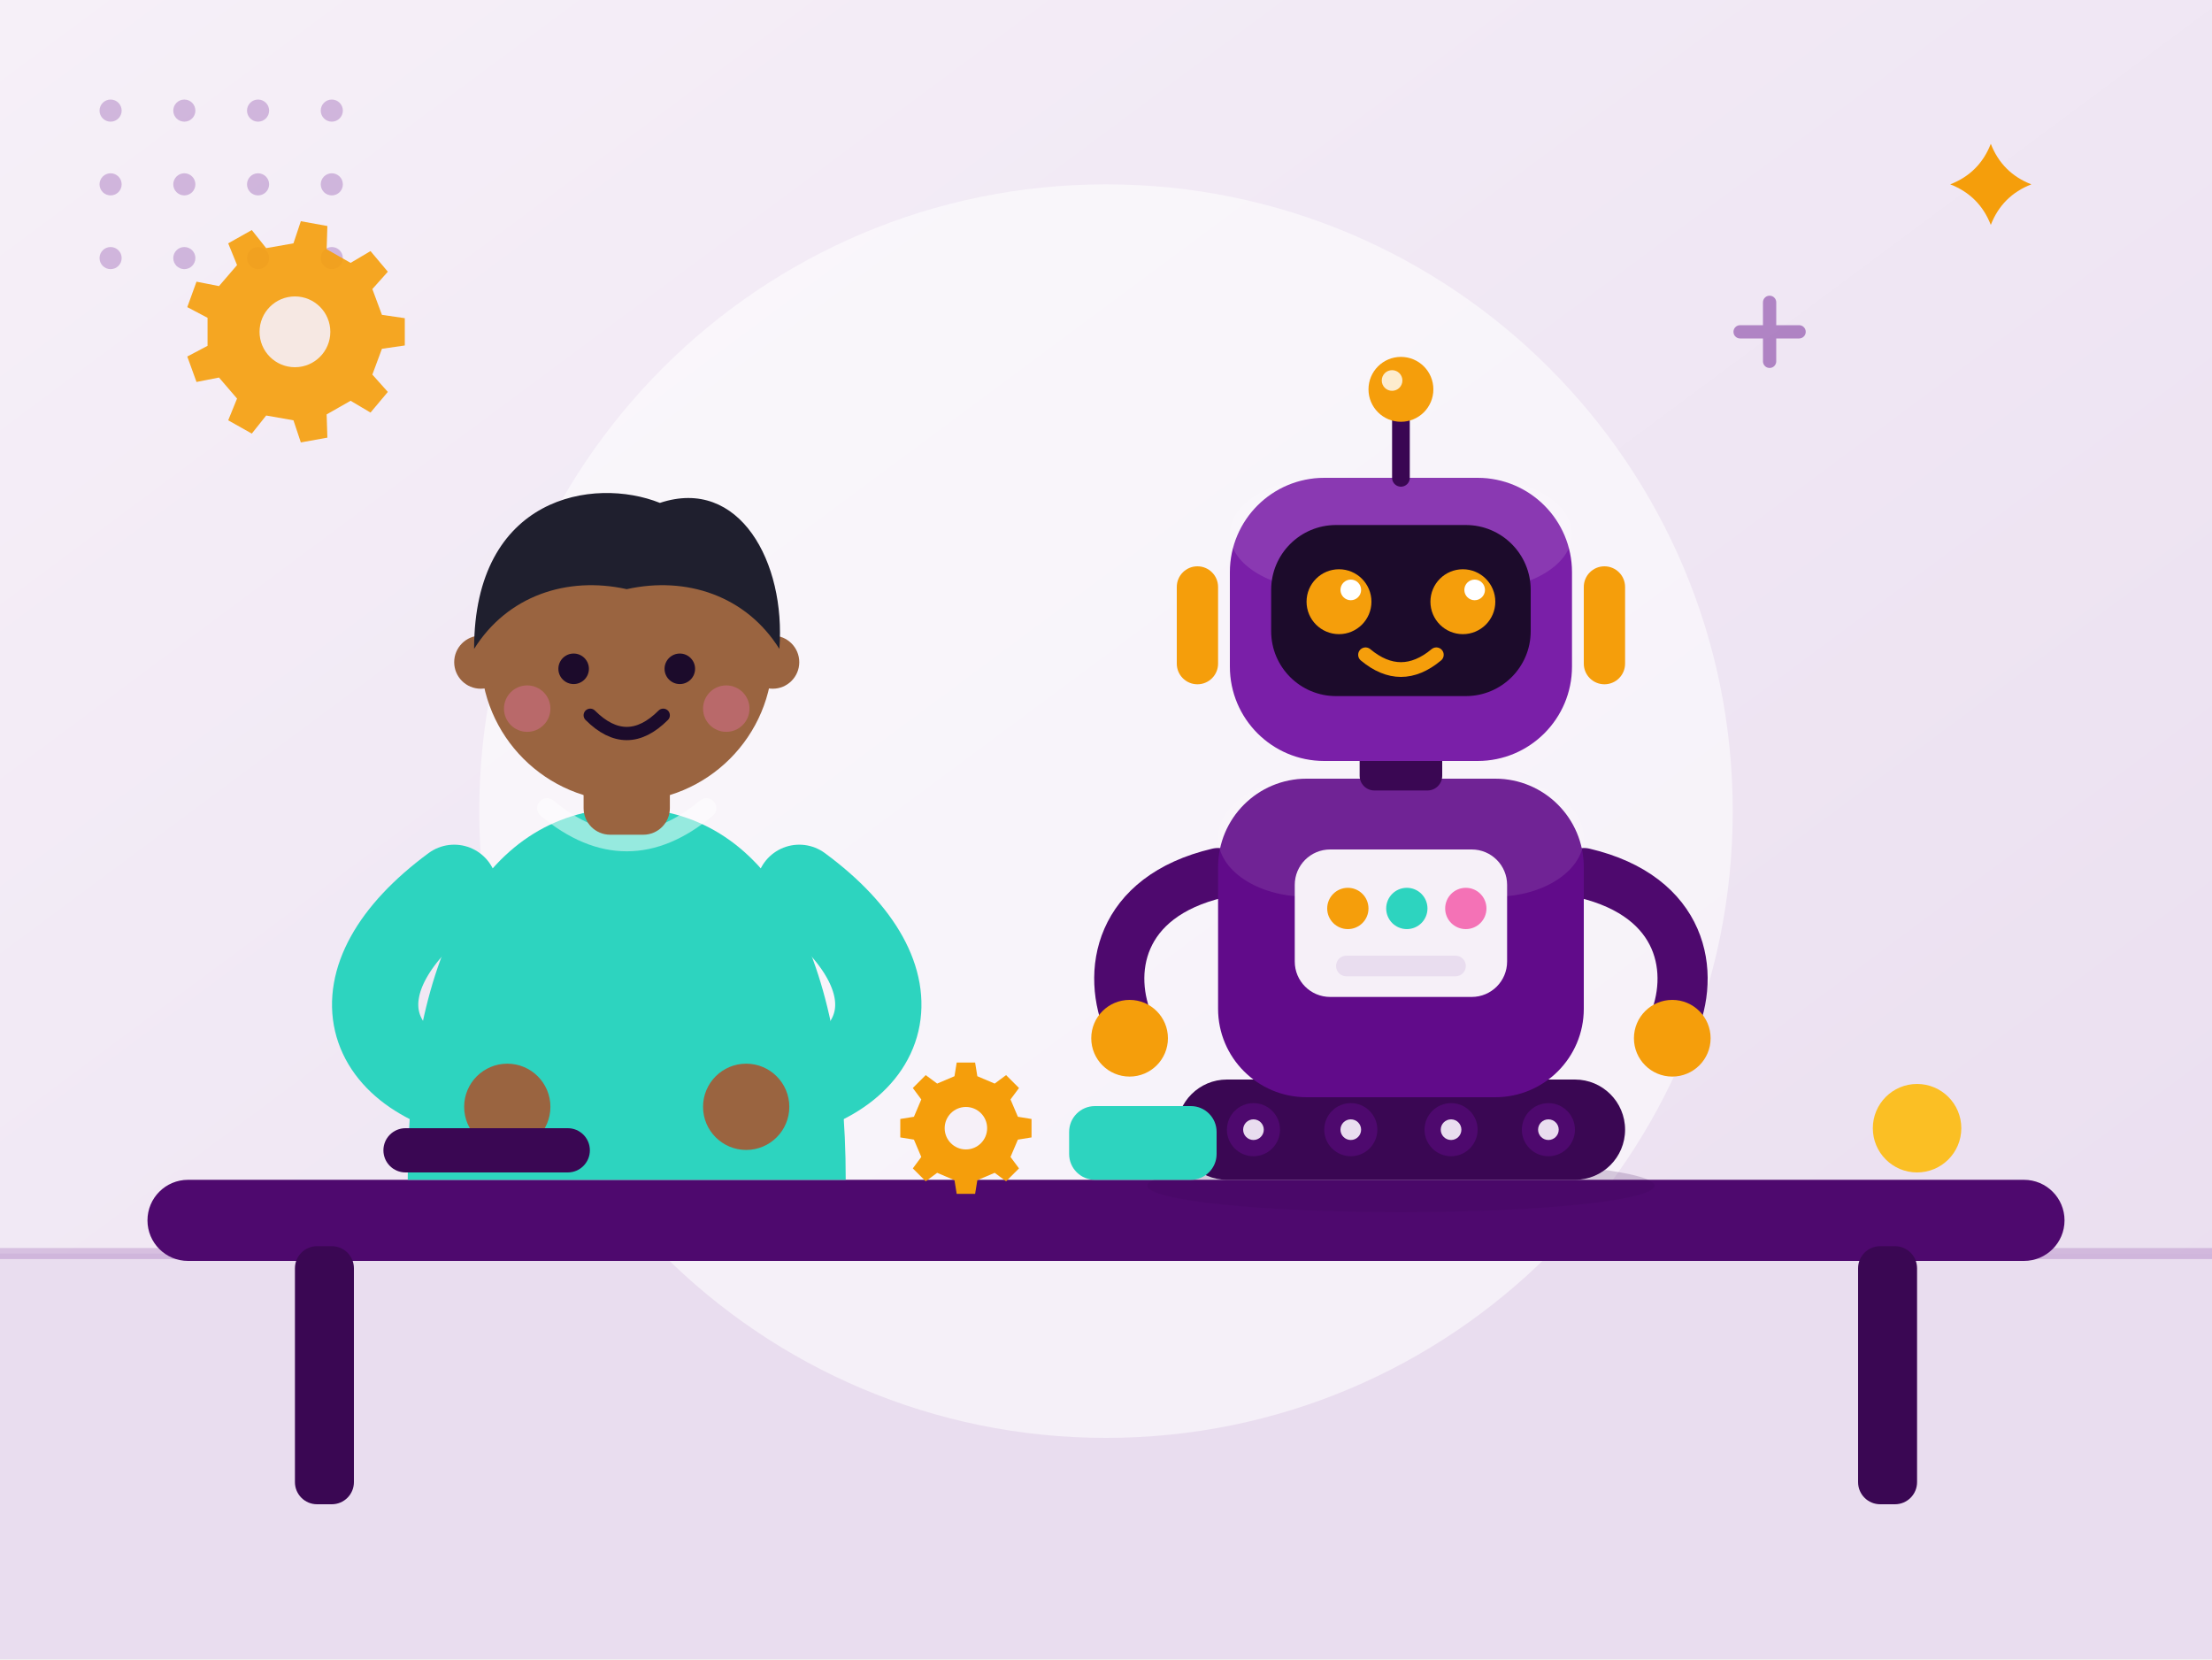
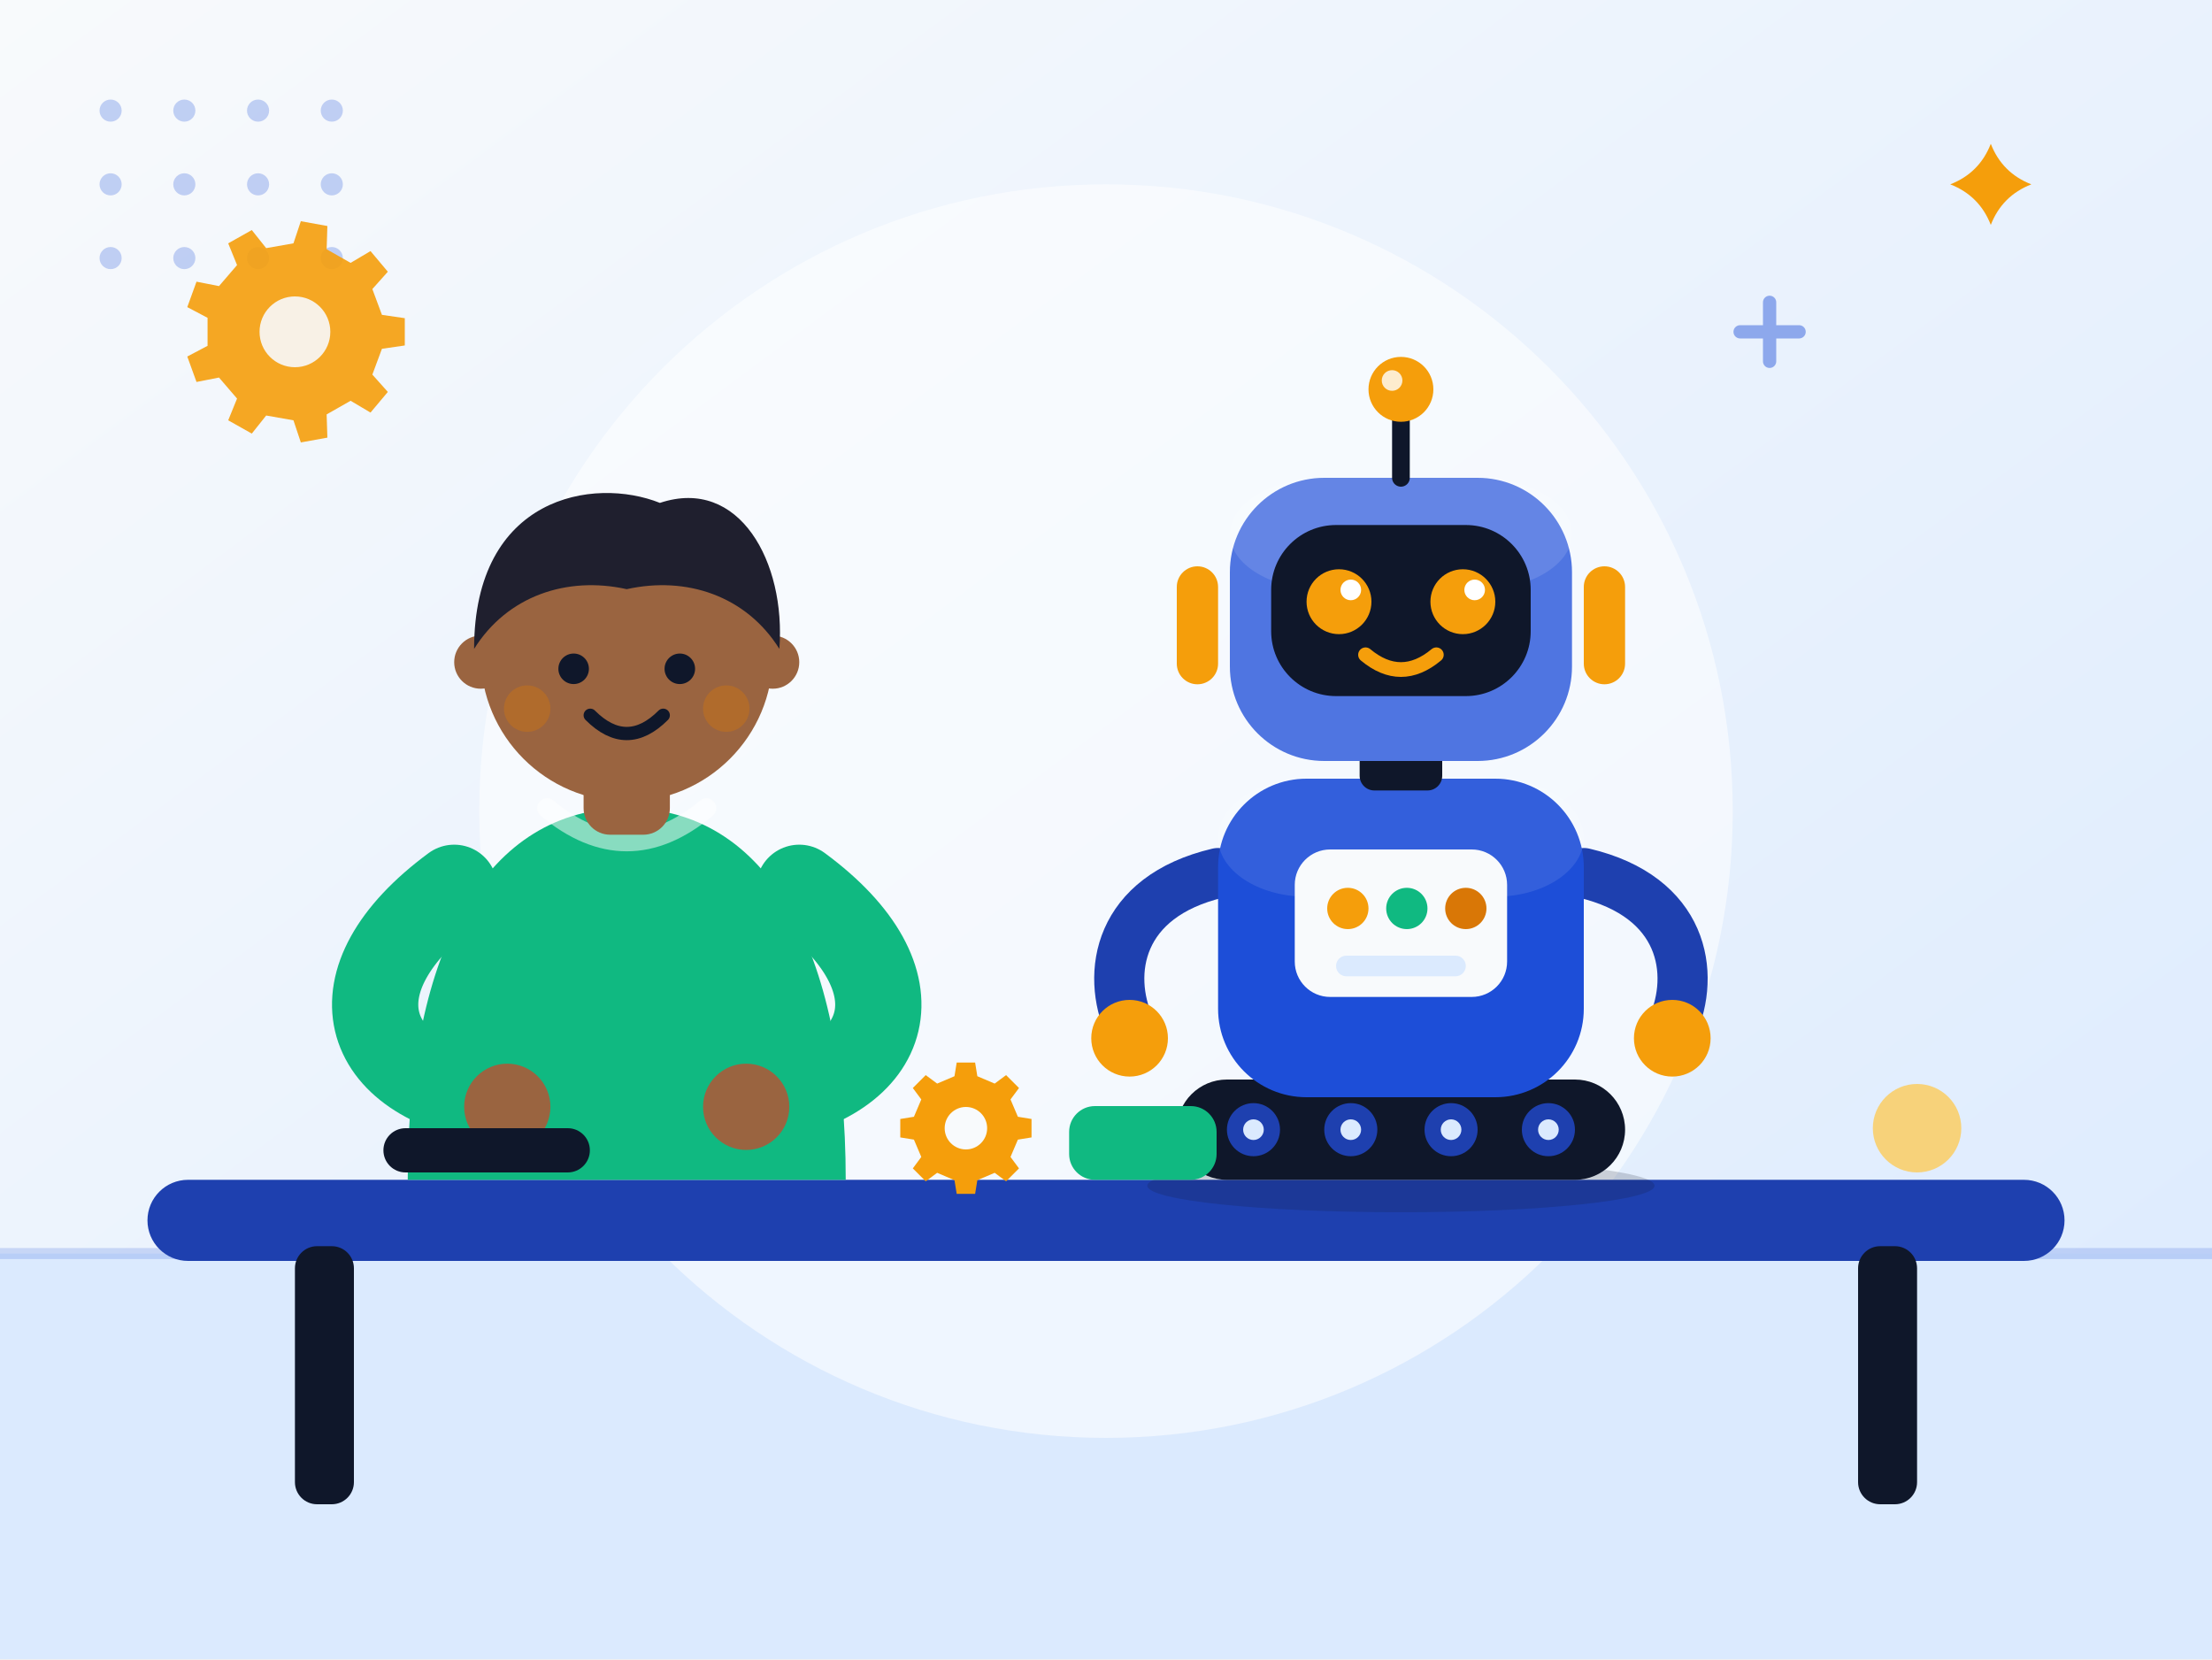
<svg xmlns="http://www.w3.org/2000/svg" viewBox="0 0 600 450" width="600" height="450" role="img">
  <defs>
    <linearGradient id="g5" x1="0" y1="0" x2="1" y2="1">
-       <stop offset="0" stop-color="#f6f0f8" />
-       <stop offset="1" stop-color="#e9ddef" />
+       <stop offset="0" stop-color="#F8FAFC" />
+       <stop offset="1" stop-color="#DBEAFE" />
    </linearGradient>
  </defs>
  <rect width="600" height="450" fill="url(#g5)" />
-   <rect y="340" width="600" height="110" fill="#e9ddef" />
-   <path d="M0,340 H600" stroke="#610b8a" stroke-opacity=".18" stroke-width="3" />
-   <circle cx="30" cy="30" r="3" fill="#610b8a" opacity="0.25" />
-   <circle cx="30" cy="50" r="3" fill="#610b8a" opacity="0.25" />
-   <circle cx="30" cy="70" r="3" fill="#610b8a" opacity="0.25" />
-   <circle cx="50" cy="30" r="3" fill="#610b8a" opacity="0.25" />
-   <circle cx="50" cy="50" r="3" fill="#610b8a" opacity="0.25" />
-   <circle cx="50" cy="70" r="3" fill="#610b8a" opacity="0.25" />
-   <circle cx="70" cy="30" r="3" fill="#610b8a" opacity="0.25" />
-   <circle cx="70" cy="50" r="3" fill="#610b8a" opacity="0.25" />
-   <circle cx="70" cy="70" r="3" fill="#610b8a" opacity="0.25" />
-   <circle cx="90" cy="30" r="3" fill="#610b8a" opacity="0.25" />
-   <circle cx="90" cy="50" r="3" fill="#610b8a" opacity="0.25" />
-   <circle cx="90" cy="70" r="3" fill="#610b8a" opacity="0.25" />
+   <rect y="340" width="600" height="110" fill="#DBEAFE" />
+   <path d="M0,340 H600" stroke="#1D4ED8" stroke-opacity=".18" stroke-width="3" />
+   <circle cx="30" cy="30" r="3" fill="#1D4ED8" opacity="0.25" />
+   <circle cx="30" cy="50" r="3" fill="#1D4ED8" opacity="0.25" />
+   <circle cx="30" cy="70" r="3" fill="#1D4ED8" opacity="0.25" />
+   <circle cx="50" cy="30" r="3" fill="#1D4ED8" opacity="0.25" />
+   <circle cx="50" cy="50" r="3" fill="#1D4ED8" opacity="0.25" />
+   <circle cx="50" cy="70" r="3" fill="#1D4ED8" opacity="0.25" />
+   <circle cx="70" cy="30" r="3" fill="#1D4ED8" opacity="0.25" />
+   <circle cx="70" cy="50" r="3" fill="#1D4ED8" opacity="0.25" />
+   <circle cx="70" cy="70" r="3" fill="#1D4ED8" opacity="0.25" />
+   <circle cx="90" cy="30" r="3" fill="#1D4ED8" opacity="0.25" />
+   <circle cx="90" cy="50" r="3" fill="#1D4ED8" opacity="0.25" />
+   <circle cx="90" cy="70" r="3" fill="#1D4ED8" opacity="0.25" />
  <path d="M540,39 Q543.08,46.92 551,50 Q543.08,53.08 540,61 Q536.92,53.08 529,50 Q536.92,46.92 540,39Z" fill="#f59e0b" opacity="1" />
-   <path d="M472,90H488M480,82V98" stroke="#610b8a" stroke-width="3.6" stroke-linecap="round" opacity="0.45" />
+   <path d="M472,90H488M480,82V98" stroke="#1D4ED8" stroke-width="3.6" stroke-linecap="round" opacity="0.45" />
  <circle cx="300" cy="220" r="170" fill="#fff" opacity=".55" />
-   <rect x="40" y="320" width="520" height="22" rx="11.0" fill="#4e096e" />
-   <rect x="80" y="338" width="16" height="70" rx="6" fill="#3a0753" />
-   <rect x="504" y="338" width="16" height="70" rx="6" fill="#3a0753" />
+   <rect x="40" y="320" width="520" height="22" rx="11.0" fill="#1E40AF" />
+   <rect x="80" y="338" width="16" height="70" rx="6" fill="#0F172A" />
+   <rect x="504" y="338" width="16" height="70" rx="6" fill="#0F172A" />
  <g transform="translate(380,320) scale(0.8) rotate(0)">
-     <ellipse cx="0" cy="2" rx="86" ry="9" fill="#3a0753" opacity=".18" />
-     <rect x="-76" y="-34" width="152" height="34" rx="17" fill="#3a0753" />
-     <circle cx="-50" cy="-17" r="9" fill="#4e096e" />
-     <circle cx="-50" cy="-17" r="3.5" fill="#e9ddef" />
-     <circle cx="-17" cy="-17" r="9" fill="#4e096e" />
-     <circle cx="-17" cy="-17" r="3.5" fill="#e9ddef" />
-     <circle cx="17" cy="-17" r="9" fill="#4e096e" />
-     <circle cx="17" cy="-17" r="3.5" fill="#e9ddef" />
-     <circle cx="50" cy="-17" r="9" fill="#4e096e" />
-     <circle cx="50" cy="-17" r="3.5" fill="#e9ddef" />
-     <path d="M-62,-104 C-96,-96 -100,-70 -92,-52" stroke="#4e096e" stroke-width="17" fill="none" stroke-linecap="round" />
+     <ellipse cx="0" cy="2" rx="86" ry="9" fill="#0F172A" opacity=".18" />
+     <rect x="-76" y="-34" width="152" height="34" rx="17" fill="#0F172A" />
+     <circle cx="-50" cy="-17" r="9" fill="#1E40AF" />
+     <circle cx="-50" cy="-17" r="3.5" fill="#DBEAFE" />
+     <circle cx="-17" cy="-17" r="9" fill="#1E40AF" />
+     <circle cx="-17" cy="-17" r="3.5" fill="#DBEAFE" />
+     <circle cx="17" cy="-17" r="9" fill="#1E40AF" />
+     <circle cx="17" cy="-17" r="3.5" fill="#DBEAFE" />
+     <circle cx="50" cy="-17" r="9" fill="#1E40AF" />
+     <circle cx="50" cy="-17" r="3.5" fill="#DBEAFE" />
+     <path d="M-62,-104 C-96,-96 -100,-70 -92,-52" stroke="#1E40AF" stroke-width="17" fill="none" stroke-linecap="round" />
    <circle cx="-92" cy="-48" r="13" fill="#f59e0b" />
-     <path d="M62,-104 C96,-96 100,-70 92,-52" stroke="#4e096e" stroke-width="17" fill="none" stroke-linecap="round" />
+     <path d="M62,-104 C96,-96 100,-70 92,-52" stroke="#1E40AF" stroke-width="17" fill="none" stroke-linecap="round" />
    <circle cx="92" cy="-48" r="13" fill="#f59e0b" />
-     <rect x="-62" y="-136" width="124" height="108" rx="30" fill="#610b8a" />
+     <rect x="-62" y="-136" width="124" height="108" rx="30" fill="#1D4ED8" />
    <rect x="-62" y="-136" width="124" height="40" rx="30" fill="#fff" opacity=".1" />
-     <rect x="-36" y="-112" width="72" height="50" rx="12" fill="#f6f0f8" />
+     <rect x="-36" y="-112" width="72" height="50" rx="12" fill="#F8FAFC" />
    <circle cx="-18" cy="-92" r="7" fill="#f59e0b" />
-     <circle cx="2" cy="-92" r="7" fill="#2dd4bf" />
-     <circle cx="22" cy="-92" r="7" fill="#f472b6" />
-     <rect x="-22" y="-76" width="44" height="7" rx="3.5" fill="#e9ddef" />
-     <rect x="-14" y="-148" width="28" height="16" rx="5" fill="#3a0753" />
+     <circle cx="2" cy="-92" r="7" fill="#10B981" />
+     <circle cx="22" cy="-92" r="7" fill="#D97706" />
+     <rect x="-22" y="-76" width="44" height="7" rx="3.5" fill="#DBEAFE" />
+     <rect x="-14" y="-148" width="28" height="16" rx="5" fill="#0F172A" />
    <rect x="-76" y="-208" width="14" height="40" rx="7" fill="#f59e0b" />
    <rect x="62" y="-208" width="14" height="40" rx="7" fill="#f59e0b" />
-     <rect x="-58" y="-238" width="116" height="96" rx="32" fill="#7a1fa8" />
+     <rect x="-58" y="-238" width="116" height="96" rx="32" fill="#4F75E1" />
    <rect x="-58" y="-238" width="116" height="38" rx="32" fill="#fff" opacity=".12" />
-     <rect x="-44" y="-222" width="88" height="58" rx="22" fill="#1c0b2b" />
+     <rect x="-44" y="-222" width="88" height="58" rx="22" fill="#0F172A" />
    <circle cx="-21" cy="-196" r="11" fill="#f59e0b" />
    <circle cx="21" cy="-196" r="11" fill="#f59e0b" />
    <circle cx="-17" cy="-200" r="3.5" fill="#fff" />
    <circle cx="25" cy="-200" r="3.5" fill="#fff" />
    <path d="M-12,-178 Q0,-168 12,-178" stroke="#f59e0b" stroke-width="5" fill="none" stroke-linecap="round" />
-     <path d="M0,-238 V-262" stroke="#3a0753" stroke-width="6" stroke-linecap="round" />
+     <path d="M0,-238 V-262" stroke="#0F172A" stroke-width="6" stroke-linecap="round" />
    <circle cx="0" cy="-268" r="11" fill="#f59e0b" />
    <circle cx="-3" cy="-271" r="3.5" fill="#fff" opacity=".8" />
  </g>
  <g transform="translate(170,320) scale(0.9,0.9)">
-     <path d="M-66,0 C-66,-70 -42,-112 0,-112 C42,-112 66,-70 66,0Z" fill="#2dd4bf" />
+     <path d="M-66,0 C-66,-70 -42,-112 0,-112 C42,-112 66,-70 66,0Z" fill="#10B981" />
    <path d="M-24,-112 Q0,-92 24,-112" stroke="#fff" stroke-opacity=".5" stroke-width="6" fill="none" stroke-linecap="round" />
-     <path d="M-52,-88 C-90,-60 -80,-30 -40,-24" stroke="#2dd4bf" stroke-width="26" fill="none" stroke-linecap="round" />
+     <path d="M-52,-88 C-90,-60 -80,-30 -40,-24" stroke="#10B981" stroke-width="26" fill="none" stroke-linecap="round" />
    <circle cx="-36" cy="-22" r="13" fill="#9a6440" />
-     <path d="M52,-88 C90,-60 80,-30 40,-24" stroke="#2dd4bf" stroke-width="26" fill="none" stroke-linecap="round" />
+     <path d="M52,-88 C90,-60 80,-30 40,-24" stroke="#10B981" stroke-width="26" fill="none" stroke-linecap="round" />
    <circle cx="36" cy="-22" r="13" fill="#9a6440" />
    <rect x="-13" y="-126" width="26" height="22" rx="8" fill="#9a6440" />
    <circle cx="0" cy="-158" r="44" fill="#9a6440" />
    <circle cx="-44" cy="-156" r="8" fill="#9a6440" />
    <circle cx="44" cy="-156" r="8" fill="#9a6440" />
    <path d="M-46,-160 C-46,-206 -10,-212 10,-204 C34,-212 48,-186 46,-160 C36,-176 18,-182 0,-178 C-18,-182 -36,-176 -46,-160Z" fill="#1f1f2e" />
-     <circle cx="-16" cy="-154" r="4.6" fill="#1c0b2b" />
-     <circle cx="16" cy="-154" r="4.6" fill="#1c0b2b" />
-     <circle cx="-30" cy="-142" r="7" fill="#f472b6" opacity=".35" />
-     <circle cx="30" cy="-142" r="7" fill="#f472b6" opacity=".35" />
-     <path d="M-11,-140 Q0,-129 11,-140" stroke="#1c0b2b" stroke-width="4" fill="none" stroke-linecap="round" />
+     <circle cx="-16" cy="-154" r="4.6" fill="#0F172A" />
+     <circle cx="16" cy="-154" r="4.6" fill="#0F172A" />
+     <circle cx="-30" cy="-142" r="7" fill="#D97706" opacity=".35" />
+     <circle cx="30" cy="-142" r="7" fill="#D97706" opacity=".35" />
+     <path d="M-11,-140 Q0,-129 11,-140" stroke="#0F172A" stroke-width="4" fill="none" stroke-linecap="round" />
  </g>
  <polygon points="276.1,302.9 279.8,303.5 279.8,308.5 276.1,309.1 274.1,313.8 276.4,316.9 272.9,320.4 269.8,318.1 265.1,320.1 264.5,323.8 259.5,323.8 258.9,320.1 254.2,318.1 251.1,320.4 247.6,316.9 249.9,313.8 247.9,309.1 244.2,308.5 244.2,303.5 247.9,302.9 249.9,298.2 247.6,295.1 251.1,291.6 254.2,293.9 258.9,291.9 259.5,288.2 264.5,288.2 265.1,291.9 269.8,293.9 272.9,291.6 276.4,295.1 274.1,298.2" fill="#f59e0b" opacity="1" stroke-linejoin="round" />
-   <circle cx="262" cy="306" r="5.76" fill="#f6f0f8" opacity="1" />
-   <rect x="290" y="300" width="40" height="20" rx="7" fill="#2dd4bf" />
-   <rect x="104" y="306" width="56" height="12" rx="6" fill="#3a0753" />
-   <circle cx="520" cy="306" r="12" fill="#fbbf24" />
+   <circle cx="262" cy="306" r="5.76" fill="#F8FAFC" opacity="1" />
+   <rect x="290" y="300" width="40" height="20" rx="7" fill="#10B981" />
+   <rect x="104" y="306" width="56" height="12" rx="6" fill="#0F172A" />
+   <circle cx="520" cy="306" r="12" fill="#F7D27A" />
  <polygon points="103.6,85.4 109.8,86.3 109.8,93.7 103.6,94.6 101.0,101.6 105.2,106.3 100.5,111.9 95.1,108.7 88.6,112.4 88.8,118.7 81.6,120.0 79.6,114.0 72.2,112.7 68.3,117.6 61.9,114.0 64.3,108.1 59.4,102.4 53.3,103.6 50.8,96.7 56.3,93.8 56.3,86.2 50.8,83.3 53.3,76.4 59.4,77.6 64.3,71.9 61.9,66.0 68.3,62.4 72.2,67.3 79.6,66.0 81.6,60.0 88.8,61.3 88.6,67.6 95.1,71.3 100.5,68.1 105.2,73.7 101.0,78.4" fill="#f59e0b" opacity="0.9" stroke-linejoin="round" />
-   <circle cx="80" cy="90" r="9.6" fill="#f6f0f8" opacity="0.9" />
+   <circle cx="80" cy="90" r="9.6" fill="#F8FAFC" opacity="0.9" />
</svg>
